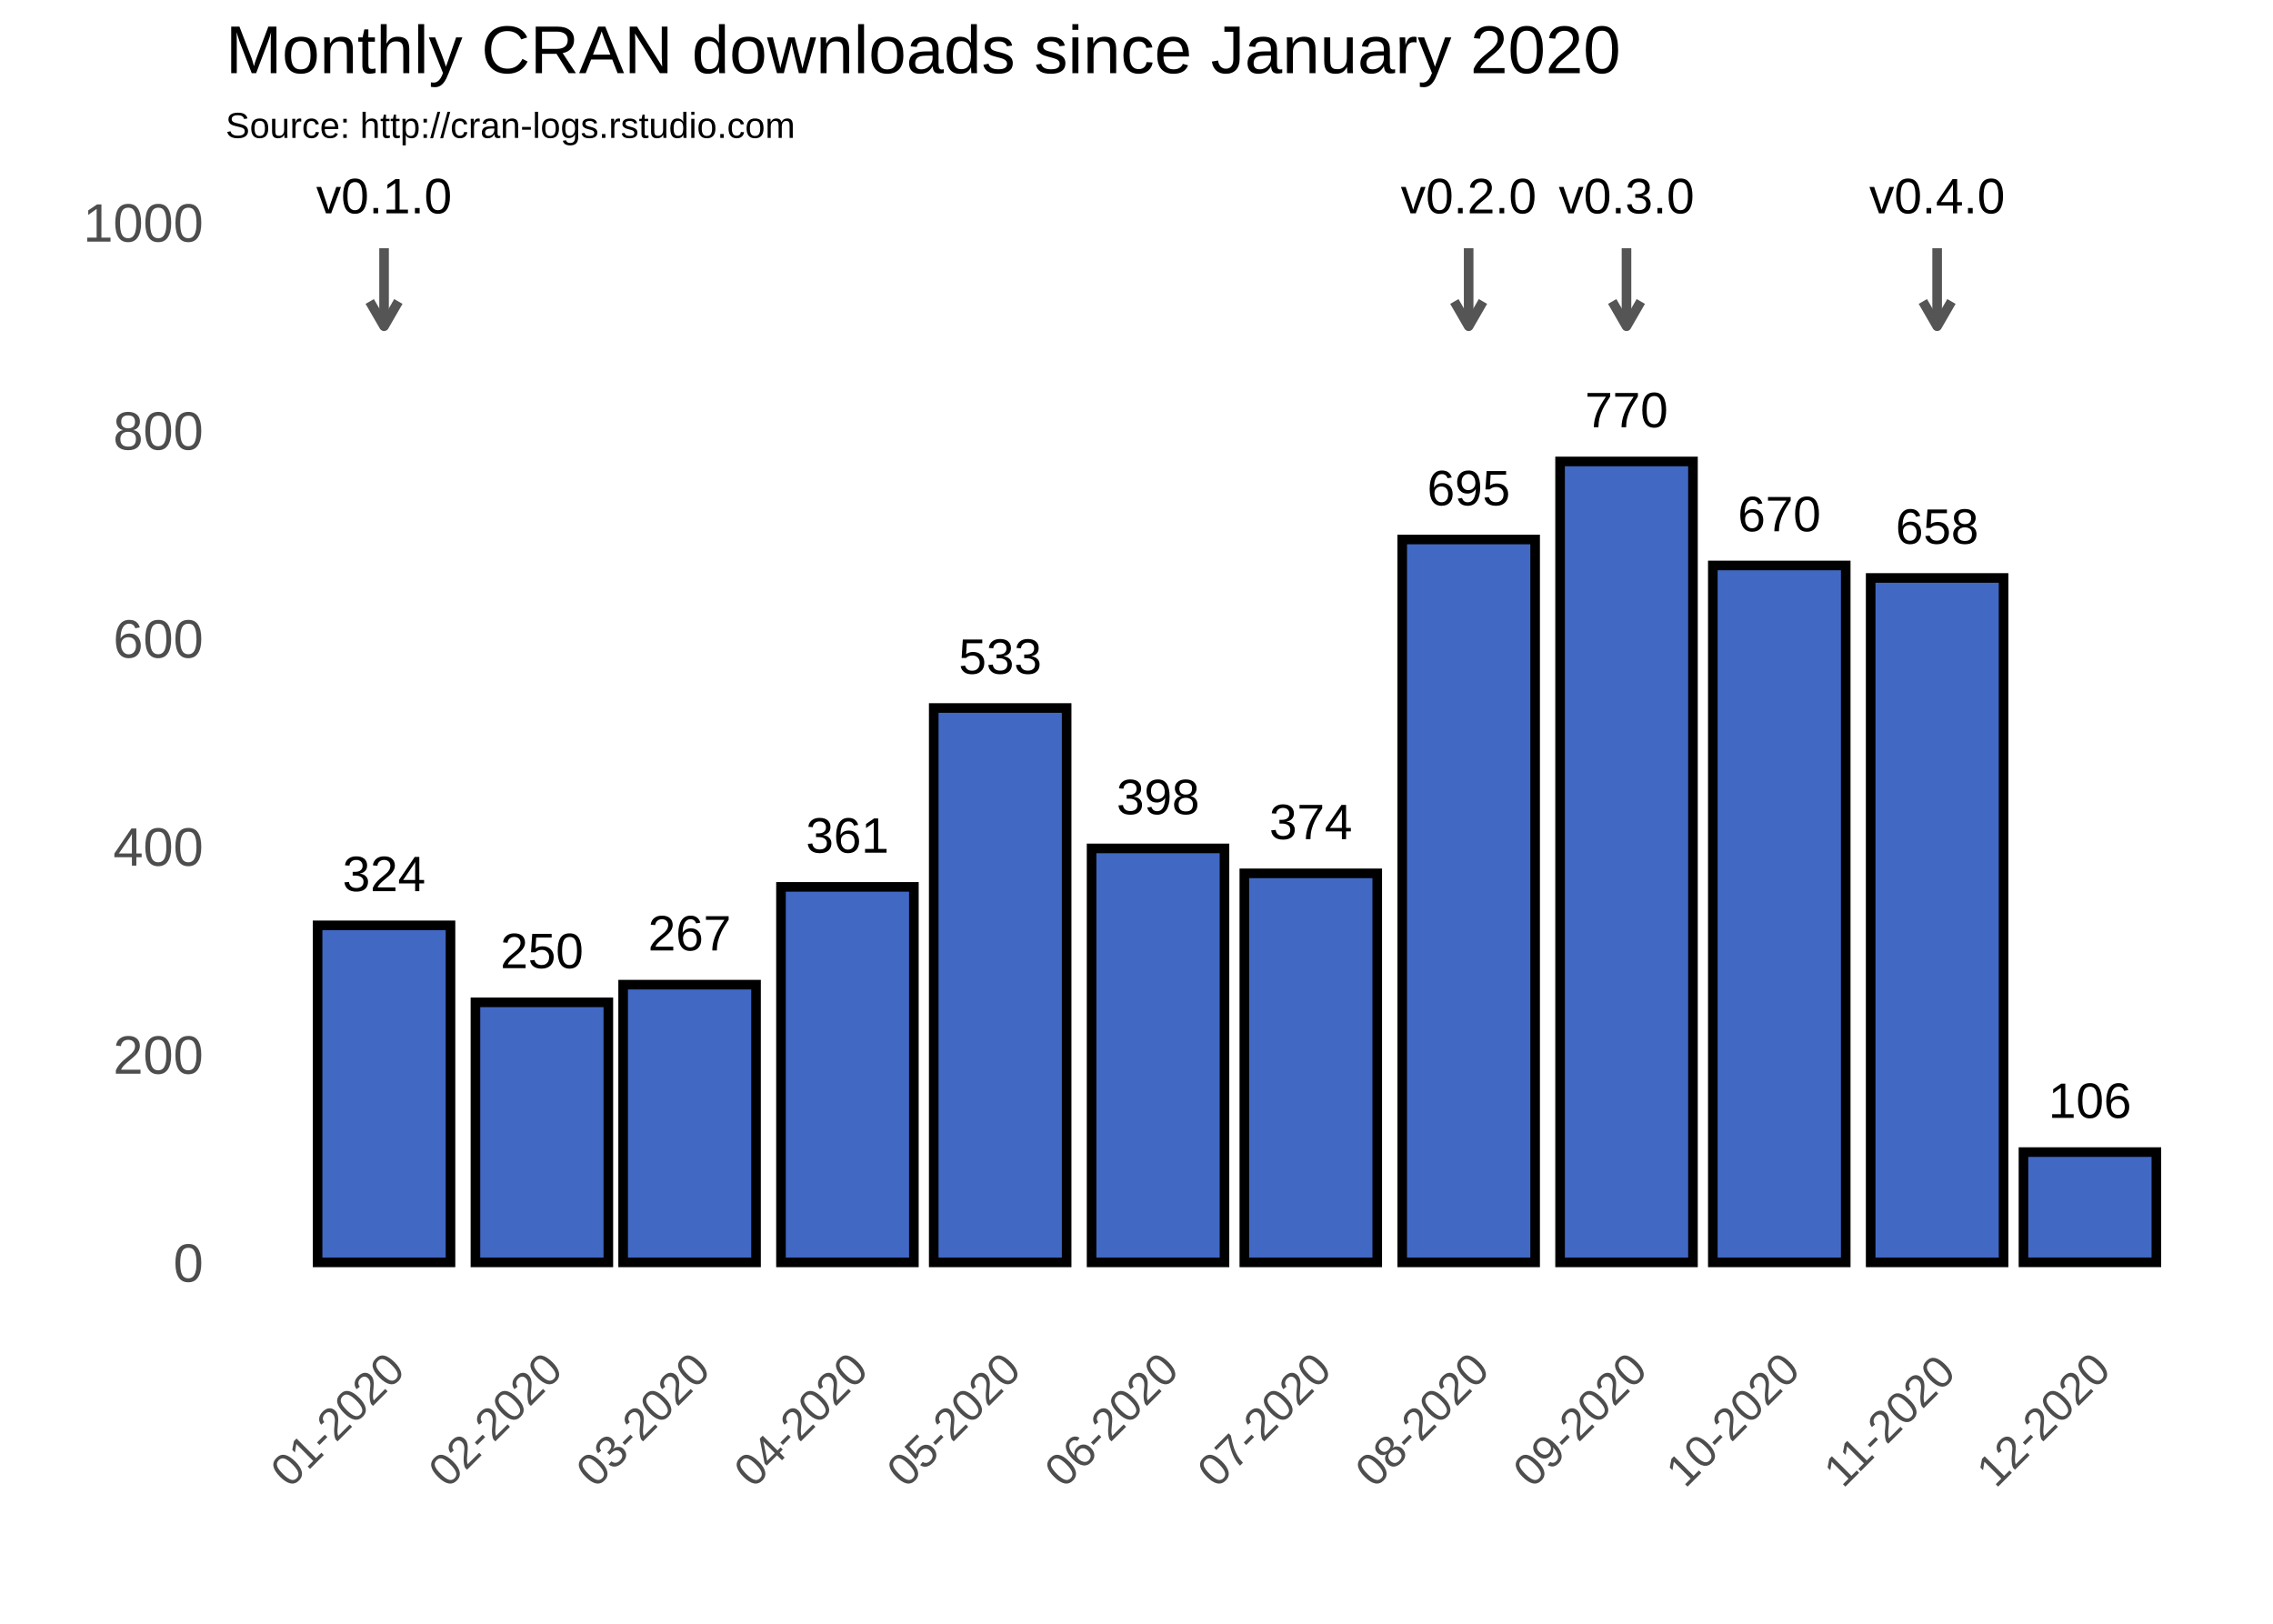
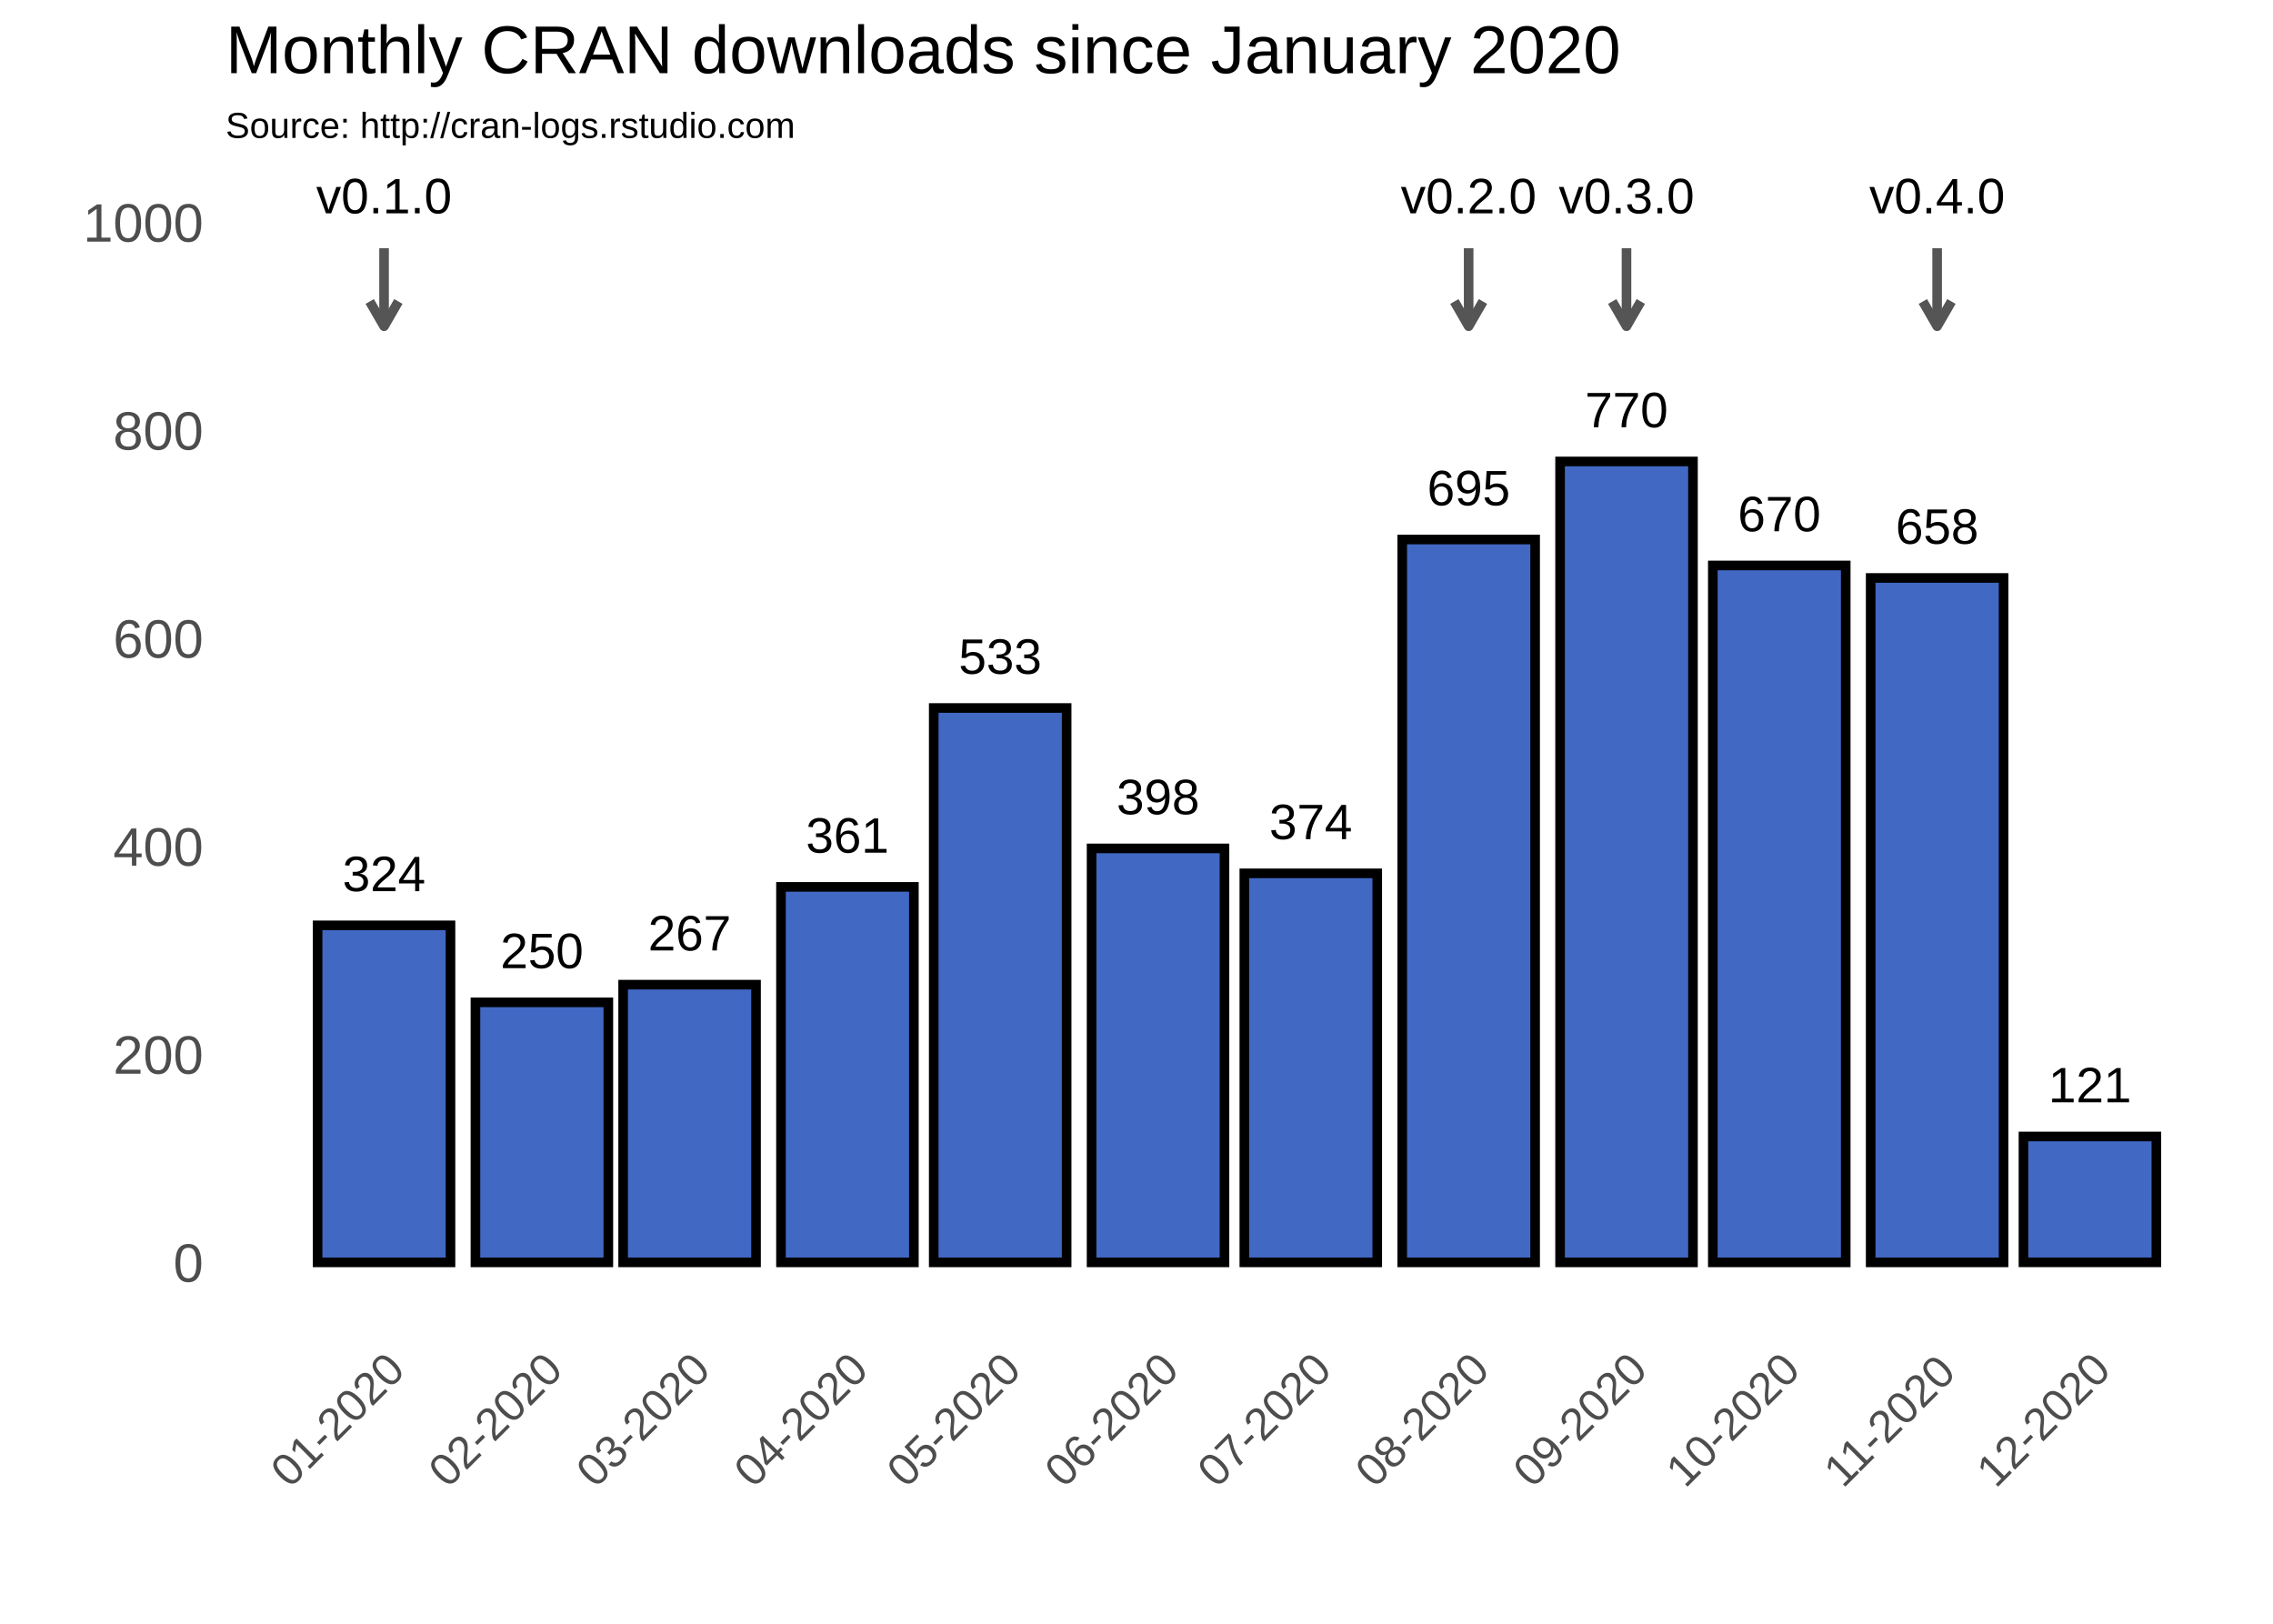
<svg xmlns="http://www.w3.org/2000/svg" viewBox="0 0 504.00 360.00">
  <defs>
    <style type="text/css">
    line, polyline, polygon, path, rect, circle {
      fill: none;
      stroke: #000000;
      stroke-linecap: round;
      stroke-linejoin: round;
      stroke-miterlimit: 10.00;
    }
  </style>
  </defs>
  <rect width="100%" height="100%" style="stroke: none; fill: #FFFFFF;" />
  <rect x="0.00" y="0" width="504.00" height="360.00" style="stroke-width: 1.07; stroke: #FFFFFF; fill: #FFFFFF;" />
  <defs>
    <clipPath id="cpNTAuMDN8NDk4LjUyfDI5MS40MXwzNy43NA==">
      <rect x="50.03" y="37.74" width="448.49" height="253.67" />
    </clipPath>
  </defs>
  <polyline points="50.03,256.82 498.52,256.82 " style="stroke-width: 0.53; stroke: #FFFFFF; stroke-linecap: butt;" clip-path="url(#cpNTAuMDN8NDk4LjUyfDI5MS40MXwzNy43NA==)" />
  <polyline points="50.03,210.70 498.52,210.70 " style="stroke-width: 0.53; stroke: #FFFFFF; stroke-linecap: butt;" clip-path="url(#cpNTAuMDN8NDk4LjUyfDI5MS40MXwzNy43NA==)" />
  <polyline points="50.03,164.58 498.52,164.58 " style="stroke-width: 0.53; stroke: #FFFFFF; stroke-linecap: butt;" clip-path="url(#cpNTAuMDN8NDk4LjUyfDI5MS40MXwzNy43NA==)" />
  <polyline points="50.03,118.45 498.52,118.45 " style="stroke-width: 0.53; stroke: #FFFFFF; stroke-linecap: butt;" clip-path="url(#cpNTAuMDN8NDk4LjUyfDI5MS40MXwzNy43NA==)" />
  <polyline points="50.03,72.33 498.52,72.33 " style="stroke-width: 0.53; stroke: #FFFFFF; stroke-linecap: butt;" clip-path="url(#cpNTAuMDN8NDk4LjUyfDI5MS40MXwzNy43NA==)" />
  <polyline points="50.15,291.41 50.15,37.74 " style="stroke-width: 0.53; stroke: #FFFFFF; stroke-linecap: butt;" clip-path="url(#cpNTAuMDN8NDk4LjUyfDI5MS40MXwzNy43NA==)" />
  <polyline points="67.65,291.41 67.65,37.74 " style="stroke-width: 0.53; stroke: #FFFFFF; stroke-linecap: butt;" clip-path="url(#cpNTAuMDN8NDk4LjUyfDI5MS40MXwzNy43NA==)" />
  <polyline points="102.66,291.41 102.66,37.74 " style="stroke-width: 0.53; stroke: #FFFFFF; stroke-linecap: butt;" clip-path="url(#cpNTAuMDN8NDk4LjUyfDI5MS40MXwzNy43NA==)" />
  <polyline points="136.53,291.41 136.53,37.74 " style="stroke-width: 0.53; stroke: #FFFFFF; stroke-linecap: butt;" clip-path="url(#cpNTAuMDN8NDk4LjUyfDI5MS40MXwzNy43NA==)" />
  <polyline points="170.40,291.41 170.40,37.74 " style="stroke-width: 0.53; stroke: #FFFFFF; stroke-linecap: butt;" clip-path="url(#cpNTAuMDN8NDk4LjUyfDI5MS40MXwzNy43NA==)" />
  <polyline points="204.84,291.41 204.84,37.74 " style="stroke-width: 0.53; stroke: #FFFFFF; stroke-linecap: butt;" clip-path="url(#cpNTAuMDN8NDk4LjUyfDI5MS40MXwzNy43NA==)" />
  <polyline points="239.28,291.41 239.28,37.74 " style="stroke-width: 0.53; stroke: #FFFFFF; stroke-linecap: butt;" clip-path="url(#cpNTAuMDN8NDk4LjUyfDI5MS40MXwzNy43NA==)" />
  <polyline points="273.71,291.41 273.71,37.74 " style="stroke-width: 0.53; stroke: #FFFFFF; stroke-linecap: butt;" clip-path="url(#cpNTAuMDN8NDk4LjUyfDI5MS40MXwzNy43NA==)" />
  <polyline points="308.15,291.41 308.15,37.74 " style="stroke-width: 0.53; stroke: #FFFFFF; stroke-linecap: butt;" clip-path="url(#cpNTAuMDN8NDk4LjUyfDI5MS40MXwzNy43NA==)" />
  <polyline points="343.15,291.41 343.15,37.74 " style="stroke-width: 0.53; stroke: #FFFFFF; stroke-linecap: butt;" clip-path="url(#cpNTAuMDN8NDk4LjUyfDI5MS40MXwzNy43NA==)" />
  <polyline points="377.59,291.41 377.59,37.74 " style="stroke-width: 0.53; stroke: #FFFFFF; stroke-linecap: butt;" clip-path="url(#cpNTAuMDN8NDk4LjUyfDI5MS40MXwzNy43NA==)" />
  <polyline points="412.03,291.41 412.03,37.74 " style="stroke-width: 0.53; stroke: #FFFFFF; stroke-linecap: butt;" clip-path="url(#cpNTAuMDN8NDk4LjUyfDI5MS40MXwzNy43NA==)" />
  <polyline points="446.46,291.41 446.46,37.74 " style="stroke-width: 0.53; stroke: #FFFFFF; stroke-linecap: butt;" clip-path="url(#cpNTAuMDN8NDk4LjUyfDI5MS40MXwzNy43NA==)" />
  <polyline points="480.90,291.41 480.90,37.74 " style="stroke-width: 0.53; stroke: #FFFFFF; stroke-linecap: butt;" clip-path="url(#cpNTAuMDN8NDk4LjUyfDI5MS40MXwzNy43NA==)" />
  <polyline points="498.40,291.41 498.40,37.74 " style="stroke-width: 0.53; stroke: #FFFFFF; stroke-linecap: butt;" clip-path="url(#cpNTAuMDN8NDk4LjUyfDI5MS40MXwzNy43NA==)" />
  <polyline points="50.03,279.88 498.52,279.88 " style="stroke-width: 1.07; stroke: #FFFFFF; stroke-linecap: butt;" clip-path="url(#cpNTAuMDN8NDk4LjUyfDI5MS40MXwzNy43NA==)" />
  <polyline points="50.03,233.76 498.52,233.76 " style="stroke-width: 1.07; stroke: #FFFFFF; stroke-linecap: butt;" clip-path="url(#cpNTAuMDN8NDk4LjUyfDI5MS40MXwzNy43NA==)" />
  <polyline points="50.03,187.64 498.52,187.64 " style="stroke-width: 1.07; stroke: #FFFFFF; stroke-linecap: butt;" clip-path="url(#cpNTAuMDN8NDk4LjUyfDI5MS40MXwzNy43NA==)" />
  <polyline points="50.03,141.51 498.52,141.51 " style="stroke-width: 1.07; stroke: #FFFFFF; stroke-linecap: butt;" clip-path="url(#cpNTAuMDN8NDk4LjUyfDI5MS40MXwzNy43NA==)" />
  <polyline points="50.03,95.39 498.52,95.39 " style="stroke-width: 1.07; stroke: #FFFFFF; stroke-linecap: butt;" clip-path="url(#cpNTAuMDN8NDk4LjUyfDI5MS40MXwzNy43NA==)" />
  <polyline points="50.03,49.27 498.52,49.27 " style="stroke-width: 1.07; stroke: #FFFFFF; stroke-linecap: butt;" clip-path="url(#cpNTAuMDN8NDk4LjUyfDI5MS40MXwzNy43NA==)" />
  <polyline points="85.16,291.41 85.16,37.74 " style="stroke-width: 1.07; stroke: #FFFFFF; stroke-linecap: butt;" clip-path="url(#cpNTAuMDN8NDk4LjUyfDI5MS40MXwzNy43NA==)" />
  <polyline points="120.16,291.41 120.16,37.74 " style="stroke-width: 1.07; stroke: #FFFFFF; stroke-linecap: butt;" clip-path="url(#cpNTAuMDN8NDk4LjUyfDI5MS40MXwzNy43NA==)" />
  <polyline points="152.90,291.41 152.90,37.74 " style="stroke-width: 1.07; stroke: #FFFFFF; stroke-linecap: butt;" clip-path="url(#cpNTAuMDN8NDk4LjUyfDI5MS40MXwzNy43NA==)" />
  <polyline points="187.90,291.41 187.90,37.74 " style="stroke-width: 1.07; stroke: #FFFFFF; stroke-linecap: butt;" clip-path="url(#cpNTAuMDN8NDk4LjUyfDI5MS40MXwzNy43NA==)" />
  <polyline points="221.78,291.41 221.78,37.74 " style="stroke-width: 1.07; stroke: #FFFFFF; stroke-linecap: butt;" clip-path="url(#cpNTAuMDN8NDk4LjUyfDI5MS40MXwzNy43NA==)" />
  <polyline points="256.78,291.41 256.78,37.74 " style="stroke-width: 1.07; stroke: #FFFFFF; stroke-linecap: butt;" clip-path="url(#cpNTAuMDN8NDk4LjUyfDI5MS40MXwzNy43NA==)" />
  <polyline points="290.65,291.41 290.65,37.74 " style="stroke-width: 1.07; stroke: #FFFFFF; stroke-linecap: butt;" clip-path="url(#cpNTAuMDN8NDk4LjUyfDI5MS40MXwzNy43NA==)" />
  <polyline points="325.65,291.41 325.65,37.74 " style="stroke-width: 1.07; stroke: #FFFFFF; stroke-linecap: butt;" clip-path="url(#cpNTAuMDN8NDk4LjUyfDI5MS40MXwzNy43NA==)" />
  <polyline points="360.65,291.41 360.65,37.74 " style="stroke-width: 1.07; stroke: #FFFFFF; stroke-linecap: butt;" clip-path="url(#cpNTAuMDN8NDk4LjUyfDI5MS40MXwzNy43NA==)" />
  <polyline points="394.53,291.41 394.53,37.74 " style="stroke-width: 1.07; stroke: #FFFFFF; stroke-linecap: butt;" clip-path="url(#cpNTAuMDN8NDk4LjUyfDI5MS40MXwzNy43NA==)" />
  <polyline points="429.53,291.41 429.53,37.74 " style="stroke-width: 1.07; stroke: #FFFFFF; stroke-linecap: butt;" clip-path="url(#cpNTAuMDN8NDk4LjUyfDI5MS40MXwzNy43NA==)" />
  <polyline points="463.40,291.41 463.40,37.74 " style="stroke-width: 1.07; stroke: #FFFFFF; stroke-linecap: butt;" clip-path="url(#cpNTAuMDN8NDk4LjUyfDI5MS40MXwzNy43NA==)" />
  <rect x="70.42" y="205.16" width="29.47" height="74.72" style="stroke-width: 2.13; stroke-linecap: square; stroke-linejoin: miter; fill: #4168C3;" clip-path="url(#cpNTAuMDN8NDk4LjUyfDI5MS40MXwzNy43NA==)" />
  <rect x="105.42" y="222.23" width="29.47" height="57.65" style="stroke-width: 2.13; stroke-linecap: square; stroke-linejoin: miter; fill: #4168C3;" clip-path="url(#cpNTAuMDN8NDk4LjUyfDI5MS40MXwzNy43NA==)" />
  <rect x="138.17" y="218.31" width="29.47" height="61.57" style="stroke-width: 2.13; stroke-linecap: square; stroke-linejoin: miter; fill: #4168C3;" clip-path="url(#cpNTAuMDN8NDk4LjUyfDI5MS40MXwzNy43NA==)" />
  <rect x="173.17" y="196.63" width="29.47" height="83.25" style="stroke-width: 2.13; stroke-linecap: square; stroke-linejoin: miter; fill: #4168C3;" clip-path="url(#cpNTAuMDN8NDk4LjUyfDI5MS40MXwzNy43NA==)" />
  <rect x="207.04" y="156.97" width="29.47" height="122.91" style="stroke-width: 2.13; stroke-linecap: square; stroke-linejoin: miter; fill: #4168C3;" clip-path="url(#cpNTAuMDN8NDk4LjUyfDI5MS40MXwzNy43NA==)" />
  <rect x="242.04" y="188.10" width="29.47" height="91.78" style="stroke-width: 2.13; stroke-linecap: square; stroke-linejoin: miter; fill: #4168C3;" clip-path="url(#cpNTAuMDN8NDk4LjUyfDI5MS40MXwzNy43NA==)" />
  <rect x="275.91" y="193.63" width="29.47" height="86.25" style="stroke-width: 2.13; stroke-linecap: square; stroke-linejoin: miter; fill: #4168C3;" clip-path="url(#cpNTAuMDN8NDk4LjUyfDI5MS40MXwzNy43NA==)" />
  <rect x="310.92" y="119.61" width="29.47" height="160.27" style="stroke-width: 2.13; stroke-linecap: square; stroke-linejoin: miter; fill: #4168C3;" clip-path="url(#cpNTAuMDN8NDk4LjUyfDI5MS40MXwzNy43NA==)" />
  <rect x="345.92" y="102.31" width="29.47" height="177.57" style="stroke-width: 2.13; stroke-linecap: square; stroke-linejoin: miter; fill: #4168C3;" clip-path="url(#cpNTAuMDN8NDk4LjUyfDI5MS40MXwzNy43NA==)" />
  <rect x="379.79" y="125.37" width="29.47" height="154.51" style="stroke-width: 2.13; stroke-linecap: square; stroke-linejoin: miter; fill: #4168C3;" clip-path="url(#cpNTAuMDN8NDk4LjUyfDI5MS40MXwzNy43NA==)" />
  <rect x="414.79" y="128.14" width="29.47" height="151.74" style="stroke-width: 2.13; stroke-linecap: square; stroke-linejoin: miter; fill: #4168C3;" clip-path="url(#cpNTAuMDN8NDk4LjUyfDI5MS40MXwzNy43NA==)" />
-   <rect x="448.67" y="255.43" width="29.47" height="24.44" style="stroke-width: 2.13; stroke-linecap: square; stroke-linejoin: miter; fill: #4168C3;" clip-path="url(#cpNTAuMDN8NDk4LjUyfDI5MS40MXwzNy43NA==)" />
+   <rect x="448.67" y="251.97" width="29.47" height="27.90" style="stroke-width: 2.13; stroke-linecap: square; stroke-linejoin: miter; fill: #4168C3;" clip-path="url(#cpNTAuMDN8NDk4LjUyfDI5MS40MXwzNy43NA==)" />
  <g clip-path="url(#cpNTAuMDN8NDk4LjUyfDI5MS40MXwzNy43NA==)">
    <text x="75.95" y="197.58" style="font-size: 11.04px; font-family: Arial;" textLength="18.42px" lengthAdjust="spacingAndGlyphs">324</text>
  </g>
  <g clip-path="url(#cpNTAuMDN8NDk4LjUyfDI5MS40MXwzNy43NA==)">
    <text x="110.95" y="214.65" style="font-size: 11.04px; font-family: Arial;" textLength="18.42px" lengthAdjust="spacingAndGlyphs">250</text>
  </g>
  <g clip-path="url(#cpNTAuMDN8NDk4LjUyfDI5MS40MXwzNy43NA==)">
    <text x="143.69" y="210.73" style="font-size: 11.04px; font-family: Arial;" textLength="18.42px" lengthAdjust="spacingAndGlyphs">267</text>
  </g>
  <g clip-path="url(#cpNTAuMDN8NDk4LjUyfDI5MS40MXwzNy43NA==)">
    <text x="178.69" y="189.05" style="font-size: 11.04px; font-family: Arial;" textLength="18.42px" lengthAdjust="spacingAndGlyphs">361</text>
  </g>
  <g clip-path="url(#cpNTAuMDN8NDk4LjUyfDI5MS40MXwzNy43NA==)">
    <text x="212.57" y="149.39" style="font-size: 11.04px; font-family: Arial;" textLength="18.42px" lengthAdjust="spacingAndGlyphs">533</text>
  </g>
  <g clip-path="url(#cpNTAuMDN8NDk4LjUyfDI5MS40MXwzNy43NA==)">
    <text x="247.57" y="180.52" style="font-size: 11.04px; font-family: Arial;" textLength="18.42px" lengthAdjust="spacingAndGlyphs">398</text>
  </g>
  <g clip-path="url(#cpNTAuMDN8NDk4LjUyfDI5MS40MXwzNy43NA==)">
    <text x="281.44" y="186.05" style="font-size: 11.04px; font-family: Arial;" textLength="18.42px" lengthAdjust="spacingAndGlyphs">374</text>
  </g>
  <g clip-path="url(#cpNTAuMDN8NDk4LjUyfDI5MS40MXwzNy43NA==)">
    <text x="316.44" y="112.03" style="font-size: 11.04px; font-family: Arial;" textLength="18.42px" lengthAdjust="spacingAndGlyphs">695</text>
  </g>
  <g clip-path="url(#cpNTAuMDN8NDk4LjUyfDI5MS40MXwzNy43NA==)">
    <text x="351.44" y="94.73" style="font-size: 11.04px; font-family: Arial;" textLength="18.42px" lengthAdjust="spacingAndGlyphs">770</text>
  </g>
  <g clip-path="url(#cpNTAuMDN8NDk4LjUyfDI5MS40MXwzNy43NA==)">
    <text x="385.32" y="117.79" style="font-size: 11.04px; font-family: Arial;" textLength="18.42px" lengthAdjust="spacingAndGlyphs">670</text>
  </g>
  <g clip-path="url(#cpNTAuMDN8NDk4LjUyfDI5MS40MXwzNy43NA==)">
    <text x="420.32" y="120.56" style="font-size: 11.04px; font-family: Arial;" textLength="18.42px" lengthAdjust="spacingAndGlyphs">658</text>
  </g>
  <g clip-path="url(#cpNTAuMDN8NDk4LjUyfDI5MS40MXwzNy43NA==)">
-     <text x="454.19" y="247.85" style="font-size: 11.04px; font-family: Arial;" textLength="18.42px" lengthAdjust="spacingAndGlyphs">106</text>
+     <text x="454.19" y="244.40" style="font-size: 11.04px; font-family: Arial;" textLength="18.42px" lengthAdjust="spacingAndGlyphs">121</text>
  </g>
  <line x1="85.16" y1="55.04" x2="85.16" y2="72.33" style="stroke-width: 2.13; stroke: #555555; stroke-linecap: butt;" clip-path="url(#cpNTAuMDN8NDk4LjUyfDI5MS40MXwzNy43NA==)" />
  <polyline points="81.98,66.84 85.16,72.33 88.33,66.84 " style="stroke-width: 2.13; stroke: #555555; stroke-linecap: butt;" clip-path="url(#cpNTAuMDN8NDk4LjUyfDI5MS40MXwzNy43NA==)" />
  <line x1="325.65" y1="55.04" x2="325.65" y2="72.33" style="stroke-width: 2.13; stroke: #555555; stroke-linecap: butt;" clip-path="url(#cpNTAuMDN8NDk4LjUyfDI5MS40MXwzNy43NA==)" />
  <polyline points="322.48,66.84 325.65,72.33 328.82,66.84 " style="stroke-width: 2.13; stroke: #555555; stroke-linecap: butt;" clip-path="url(#cpNTAuMDN8NDk4LjUyfDI5MS40MXwzNy43NA==)" />
  <line x1="360.65" y1="55.04" x2="360.65" y2="72.33" style="stroke-width: 2.13; stroke: #555555; stroke-linecap: butt;" clip-path="url(#cpNTAuMDN8NDk4LjUyfDI5MS40MXwzNy43NA==)" />
  <polyline points="357.48,66.84 360.65,72.33 363.82,66.84 " style="stroke-width: 2.13; stroke: #555555; stroke-linecap: butt;" clip-path="url(#cpNTAuMDN8NDk4LjUyfDI5MS40MXwzNy43NA==)" />
  <line x1="429.53" y1="55.04" x2="429.53" y2="72.33" style="stroke-width: 2.13; stroke: #555555; stroke-linecap: butt;" clip-path="url(#cpNTAuMDN8NDk4LjUyfDI5MS40MXwzNy43NA==)" />
  <polyline points="426.36,66.84 429.53,72.33 432.70,66.84 " style="stroke-width: 2.13; stroke: #555555; stroke-linecap: butt;" clip-path="url(#cpNTAuMDN8NDk4LjUyfDI5MS40MXwzNy43NA==)" />
  <g clip-path="url(#cpNTAuMDN8NDk4LjUyfDI5MS40MXwzNy43NA==)">
    <text x="70.12" y="47.30" style="font-size: 11.04px; font-family: Arial;" textLength="30.07px" lengthAdjust="spacingAndGlyphs">v0.1.0</text>
  </g>
  <g clip-path="url(#cpNTAuMDN8NDk4LjUyfDI5MS40MXwzNy43NA==)">
    <text x="310.61" y="47.30" style="font-size: 11.04px; font-family: Arial;" textLength="30.07px" lengthAdjust="spacingAndGlyphs">v0.2.0</text>
  </g>
  <g clip-path="url(#cpNTAuMDN8NDk4LjUyfDI5MS40MXwzNy43NA==)">
    <text x="345.62" y="47.30" style="font-size: 11.04px; font-family: Arial;" textLength="30.07px" lengthAdjust="spacingAndGlyphs">v0.3.0</text>
  </g>
  <g clip-path="url(#cpNTAuMDN8NDk4LjUyfDI5MS40MXwzNy43NA==)">
    <text x="414.49" y="47.30" style="font-size: 11.04px; font-family: Arial;" textLength="30.07px" lengthAdjust="spacingAndGlyphs">v0.4.0</text>
  </g>
  <defs>
    <clipPath id="cpMC4wMHw1MDQuMDB8MzYwLjAwfDAuMDA=">
      <rect x="0.00" y="0.00" width="504.00" height="360.00" />
    </clipPath>
  </defs>
  <g clip-path="url(#cpMC4wMHw1MDQuMDB8MzYwLjAwfDAuMDA=)">
    <text x="38.43" y="284.17" style="font-size: 12.00px; fill: #4D4D4D; font-family: Arial;" textLength="6.67px" lengthAdjust="spacingAndGlyphs">0</text>
  </g>
  <g clip-path="url(#cpMC4wMHw1MDQuMDB8MzYwLjAwfDAuMDA=)">
    <text x="25.08" y="238.05" style="font-size: 12.00px; fill: #4D4D4D; font-family: Arial;" textLength="20.02px" lengthAdjust="spacingAndGlyphs">200</text>
  </g>
  <g clip-path="url(#cpMC4wMHw1MDQuMDB8MzYwLjAwfDAuMDA=)">
    <text x="25.08" y="191.93" style="font-size: 12.00px; fill: #4D4D4D; font-family: Arial;" textLength="20.02px" lengthAdjust="spacingAndGlyphs">400</text>
  </g>
  <g clip-path="url(#cpMC4wMHw1MDQuMDB8MzYwLjAwfDAuMDA=)">
    <text x="25.08" y="145.81" style="font-size: 12.00px; fill: #4D4D4D; font-family: Arial;" textLength="20.02px" lengthAdjust="spacingAndGlyphs">600</text>
  </g>
  <g clip-path="url(#cpMC4wMHw1MDQuMDB8MzYwLjAwfDAuMDA=)">
    <text x="25.08" y="99.69" style="font-size: 12.00px; fill: #4D4D4D; font-family: Arial;" textLength="20.02px" lengthAdjust="spacingAndGlyphs">800</text>
  </g>
  <g clip-path="url(#cpMC4wMHw1MDQuMDB8MzYwLjAwfDAuMDA=)">
    <text x="18.41" y="53.57" style="font-size: 12.00px; fill: #4D4D4D; font-family: Arial;" textLength="26.70px" lengthAdjust="spacingAndGlyphs">1000</text>
  </g>
  <g clip-path="url(#cpMC4wMHw1MDQuMDB8MzYwLjAwfDAuMDA=)">
    <text transform="translate(64.27,330.14) rotate(-45)" style="font-size: 10.00px; fill: #4D4D4D; font-family: Arial;" textLength="36.70px" lengthAdjust="spacingAndGlyphs">01-2020</text>
  </g>
  <g clip-path="url(#cpMC4wMHw1MDQuMDB8MzYwLjAwfDAuMDA=)">
    <text transform="translate(99.27,330.14) rotate(-45)" style="font-size: 10.00px; fill: #4D4D4D; font-family: Arial;" textLength="36.70px" lengthAdjust="spacingAndGlyphs">02-2020</text>
  </g>
  <g clip-path="url(#cpMC4wMHw1MDQuMDB8MzYwLjAwfDAuMDA=)">
    <text transform="translate(132.01,330.14) rotate(-45)" style="font-size: 10.00px; fill: #4D4D4D; font-family: Arial;" textLength="36.70px" lengthAdjust="spacingAndGlyphs">03-2020</text>
  </g>
  <g clip-path="url(#cpMC4wMHw1MDQuMDB8MzYwLjAwfDAuMDA=)">
    <text transform="translate(167.01,330.14) rotate(-45)" style="font-size: 10.00px; fill: #4D4D4D; font-family: Arial;" textLength="36.70px" lengthAdjust="spacingAndGlyphs">04-2020</text>
  </g>
  <g clip-path="url(#cpMC4wMHw1MDQuMDB8MzYwLjAwfDAuMDA=)">
    <text transform="translate(200.89,330.14) rotate(-45)" style="font-size: 10.00px; fill: #4D4D4D; font-family: Arial;" textLength="36.70px" lengthAdjust="spacingAndGlyphs">05-2020</text>
  </g>
  <g clip-path="url(#cpMC4wMHw1MDQuMDB8MzYwLjAwfDAuMDA=)">
    <text transform="translate(235.89,330.14) rotate(-45)" style="font-size: 10.00px; fill: #4D4D4D; font-family: Arial;" textLength="36.70px" lengthAdjust="spacingAndGlyphs">06-2020</text>
  </g>
  <g clip-path="url(#cpMC4wMHw1MDQuMDB8MzYwLjAwfDAuMDA=)">
    <text transform="translate(269.76,330.14) rotate(-45)" style="font-size: 10.00px; fill: #4D4D4D; font-family: Arial;" textLength="36.70px" lengthAdjust="spacingAndGlyphs">07-2020</text>
  </g>
  <g clip-path="url(#cpMC4wMHw1MDQuMDB8MzYwLjAwfDAuMDA=)">
    <text transform="translate(304.76,330.14) rotate(-45)" style="font-size: 10.00px; fill: #4D4D4D; font-family: Arial;" textLength="36.70px" lengthAdjust="spacingAndGlyphs">08-2020</text>
  </g>
  <g clip-path="url(#cpMC4wMHw1MDQuMDB8MzYwLjAwfDAuMDA=)">
    <text transform="translate(339.76,330.14) rotate(-45)" style="font-size: 10.00px; fill: #4D4D4D; font-family: Arial;" textLength="36.70px" lengthAdjust="spacingAndGlyphs">09-2020</text>
  </g>
  <g clip-path="url(#cpMC4wMHw1MDQuMDB8MzYwLjAwfDAuMDA=)">
    <text transform="translate(373.64,330.14) rotate(-45)" style="font-size: 10.00px; fill: #4D4D4D; font-family: Arial;" textLength="36.70px" lengthAdjust="spacingAndGlyphs">10-2020</text>
  </g>
  <g clip-path="url(#cpMC4wMHw1MDQuMDB8MzYwLjAwfDAuMDA=)">
    <text transform="translate(408.64,330.14) rotate(-45)" style="font-size: 10.00px; fill: #4D4D4D; font-family: Arial;" textLength="36.70px" lengthAdjust="spacingAndGlyphs">11-2020</text>
  </g>
  <g clip-path="url(#cpMC4wMHw1MDQuMDB8MzYwLjAwfDAuMDA=)">
    <text transform="translate(442.51,330.14) rotate(-45)" style="font-size: 10.00px; fill: #4D4D4D; font-family: Arial;" textLength="36.70px" lengthAdjust="spacingAndGlyphs">12-2020</text>
  </g>
  <g clip-path="url(#cpMC4wMHw1MDQuMDB8MzYwLjAwfDAuMDA=)">
    <text x="50.03" y="30.58" style="font-size: 8.00px; font-family: Arial;" textLength="126.28px" lengthAdjust="spacingAndGlyphs">Source: http://cran-logs.rstudio.com</text>
  </g>
  <g clip-path="url(#cpMC4wMHw1MDQuMDB8MzYwLjAwfDAuMDA=)">
    <text x="50.03" y="16.22" style="font-size: 15.00px; font-family: Arial;" textLength="309.33px" lengthAdjust="spacingAndGlyphs">Monthly CRAN downloads since January 2020</text>
  </g>
</svg>
